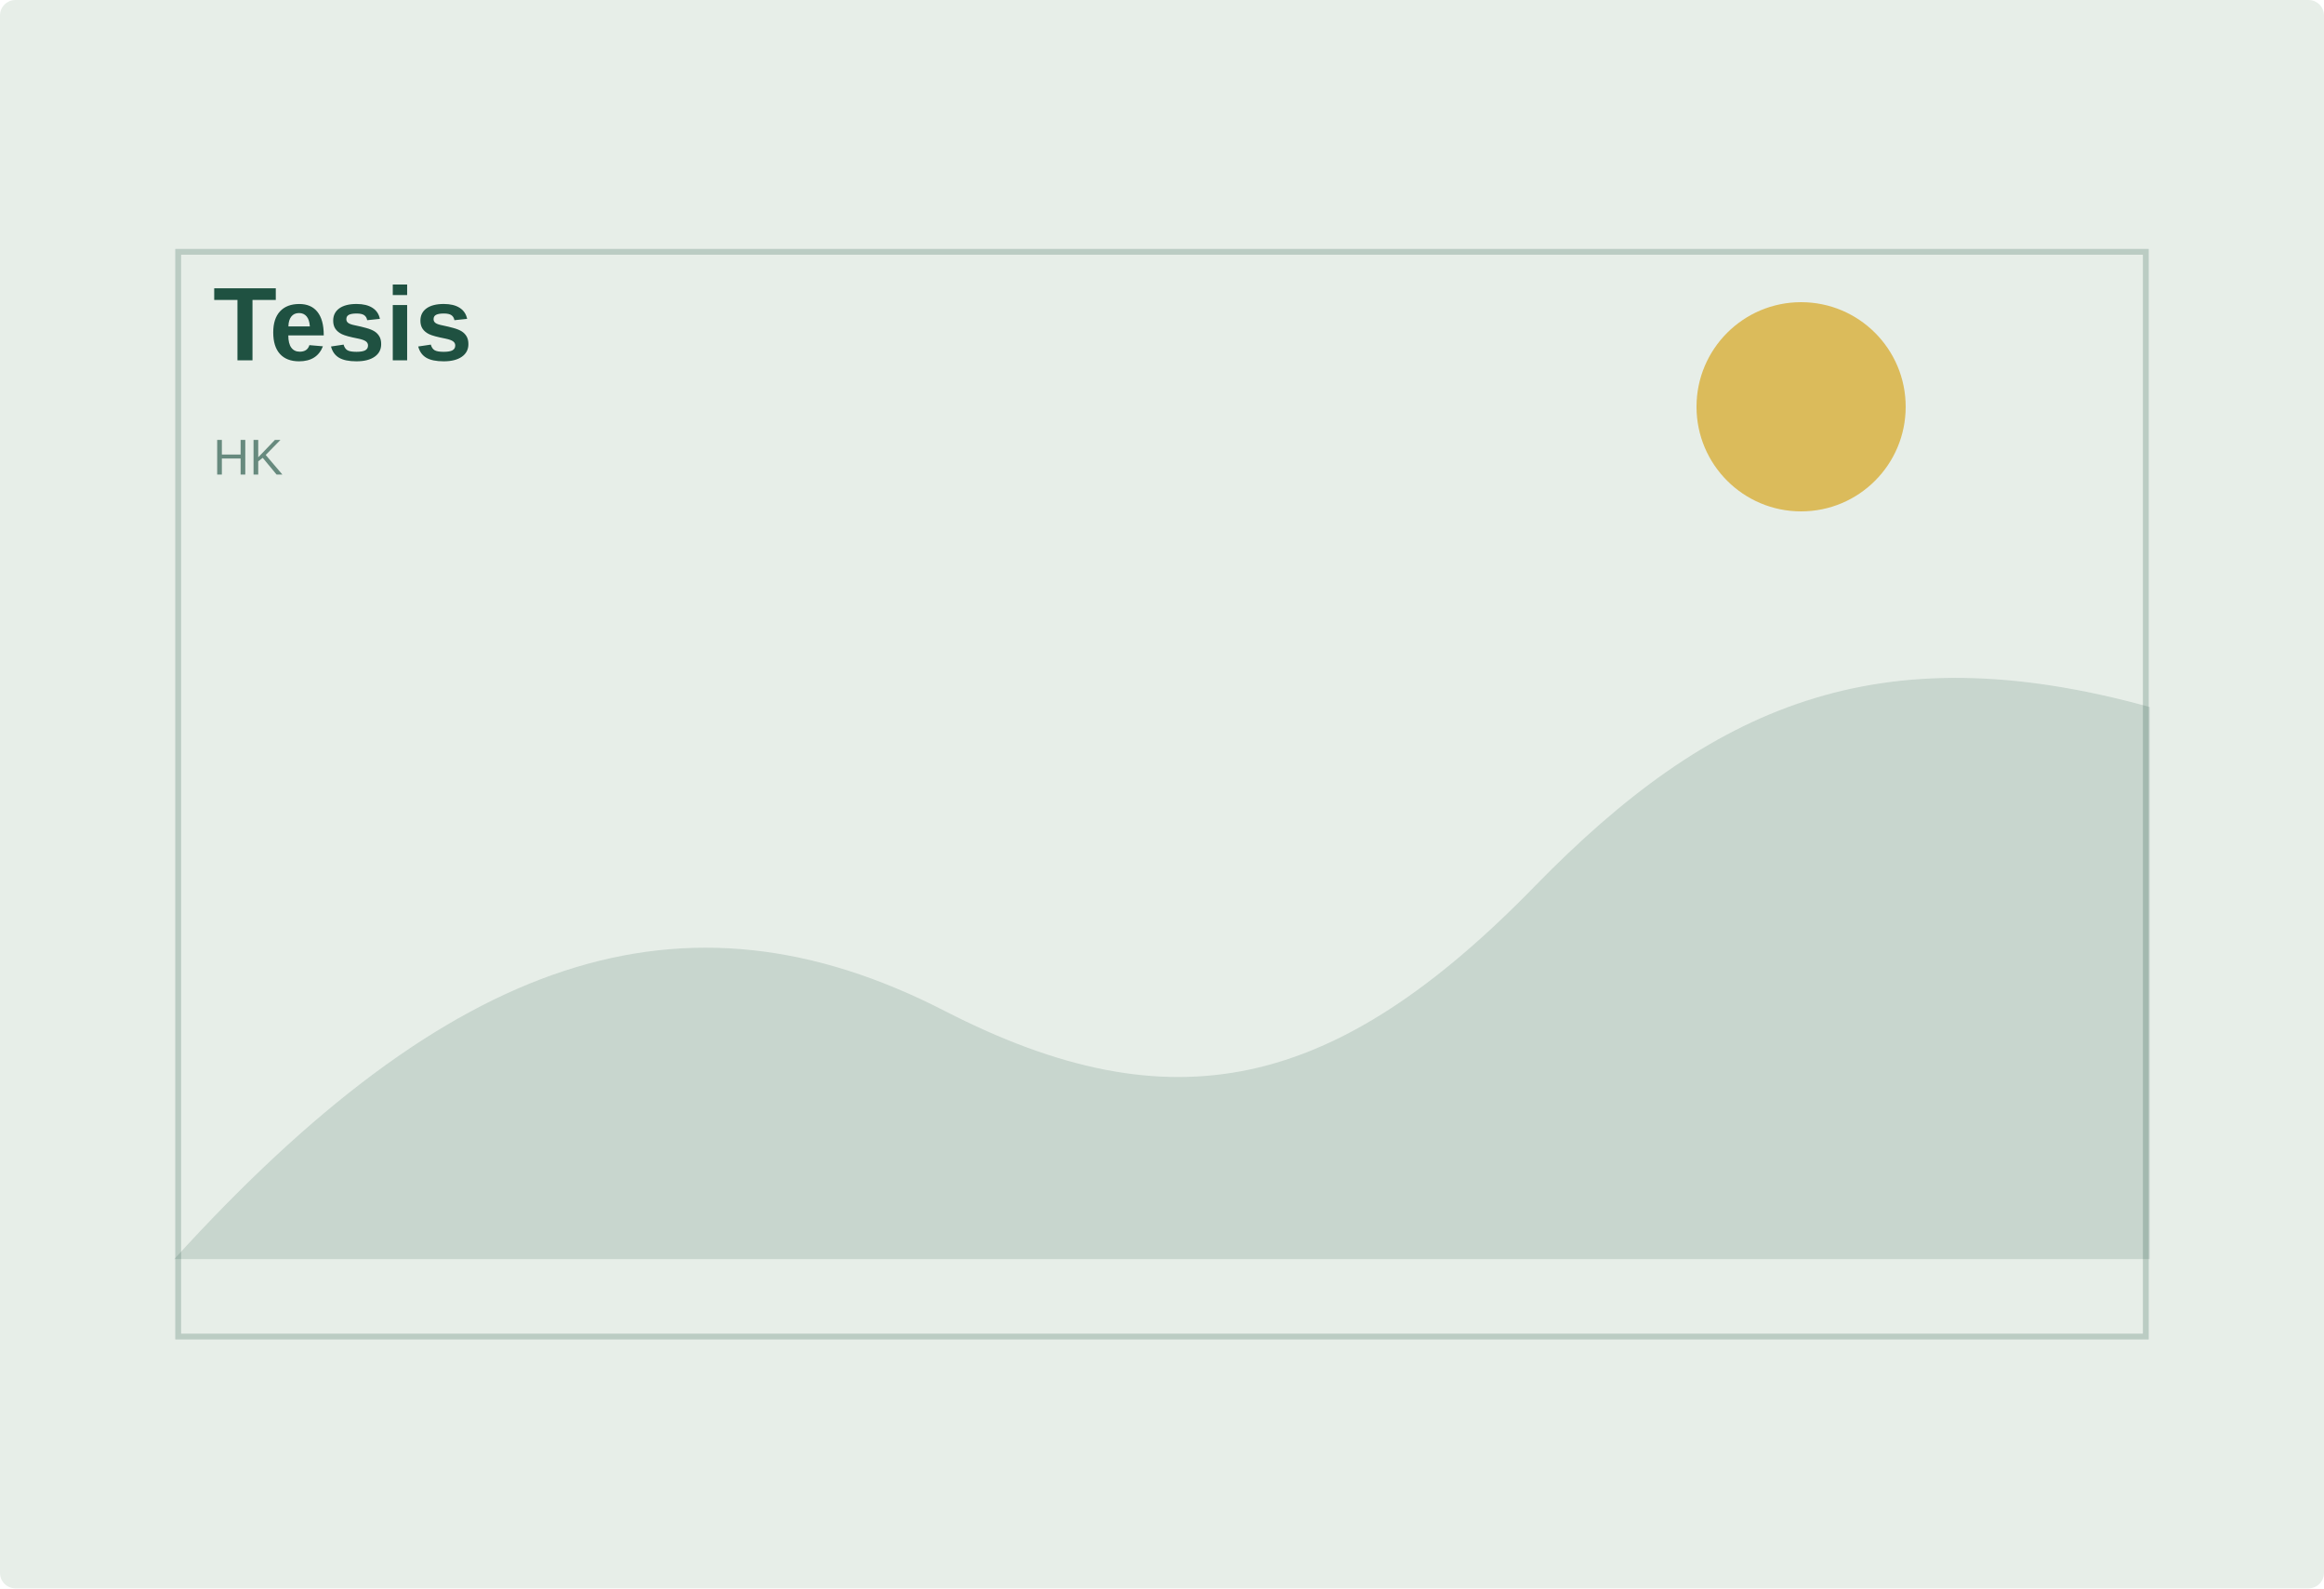
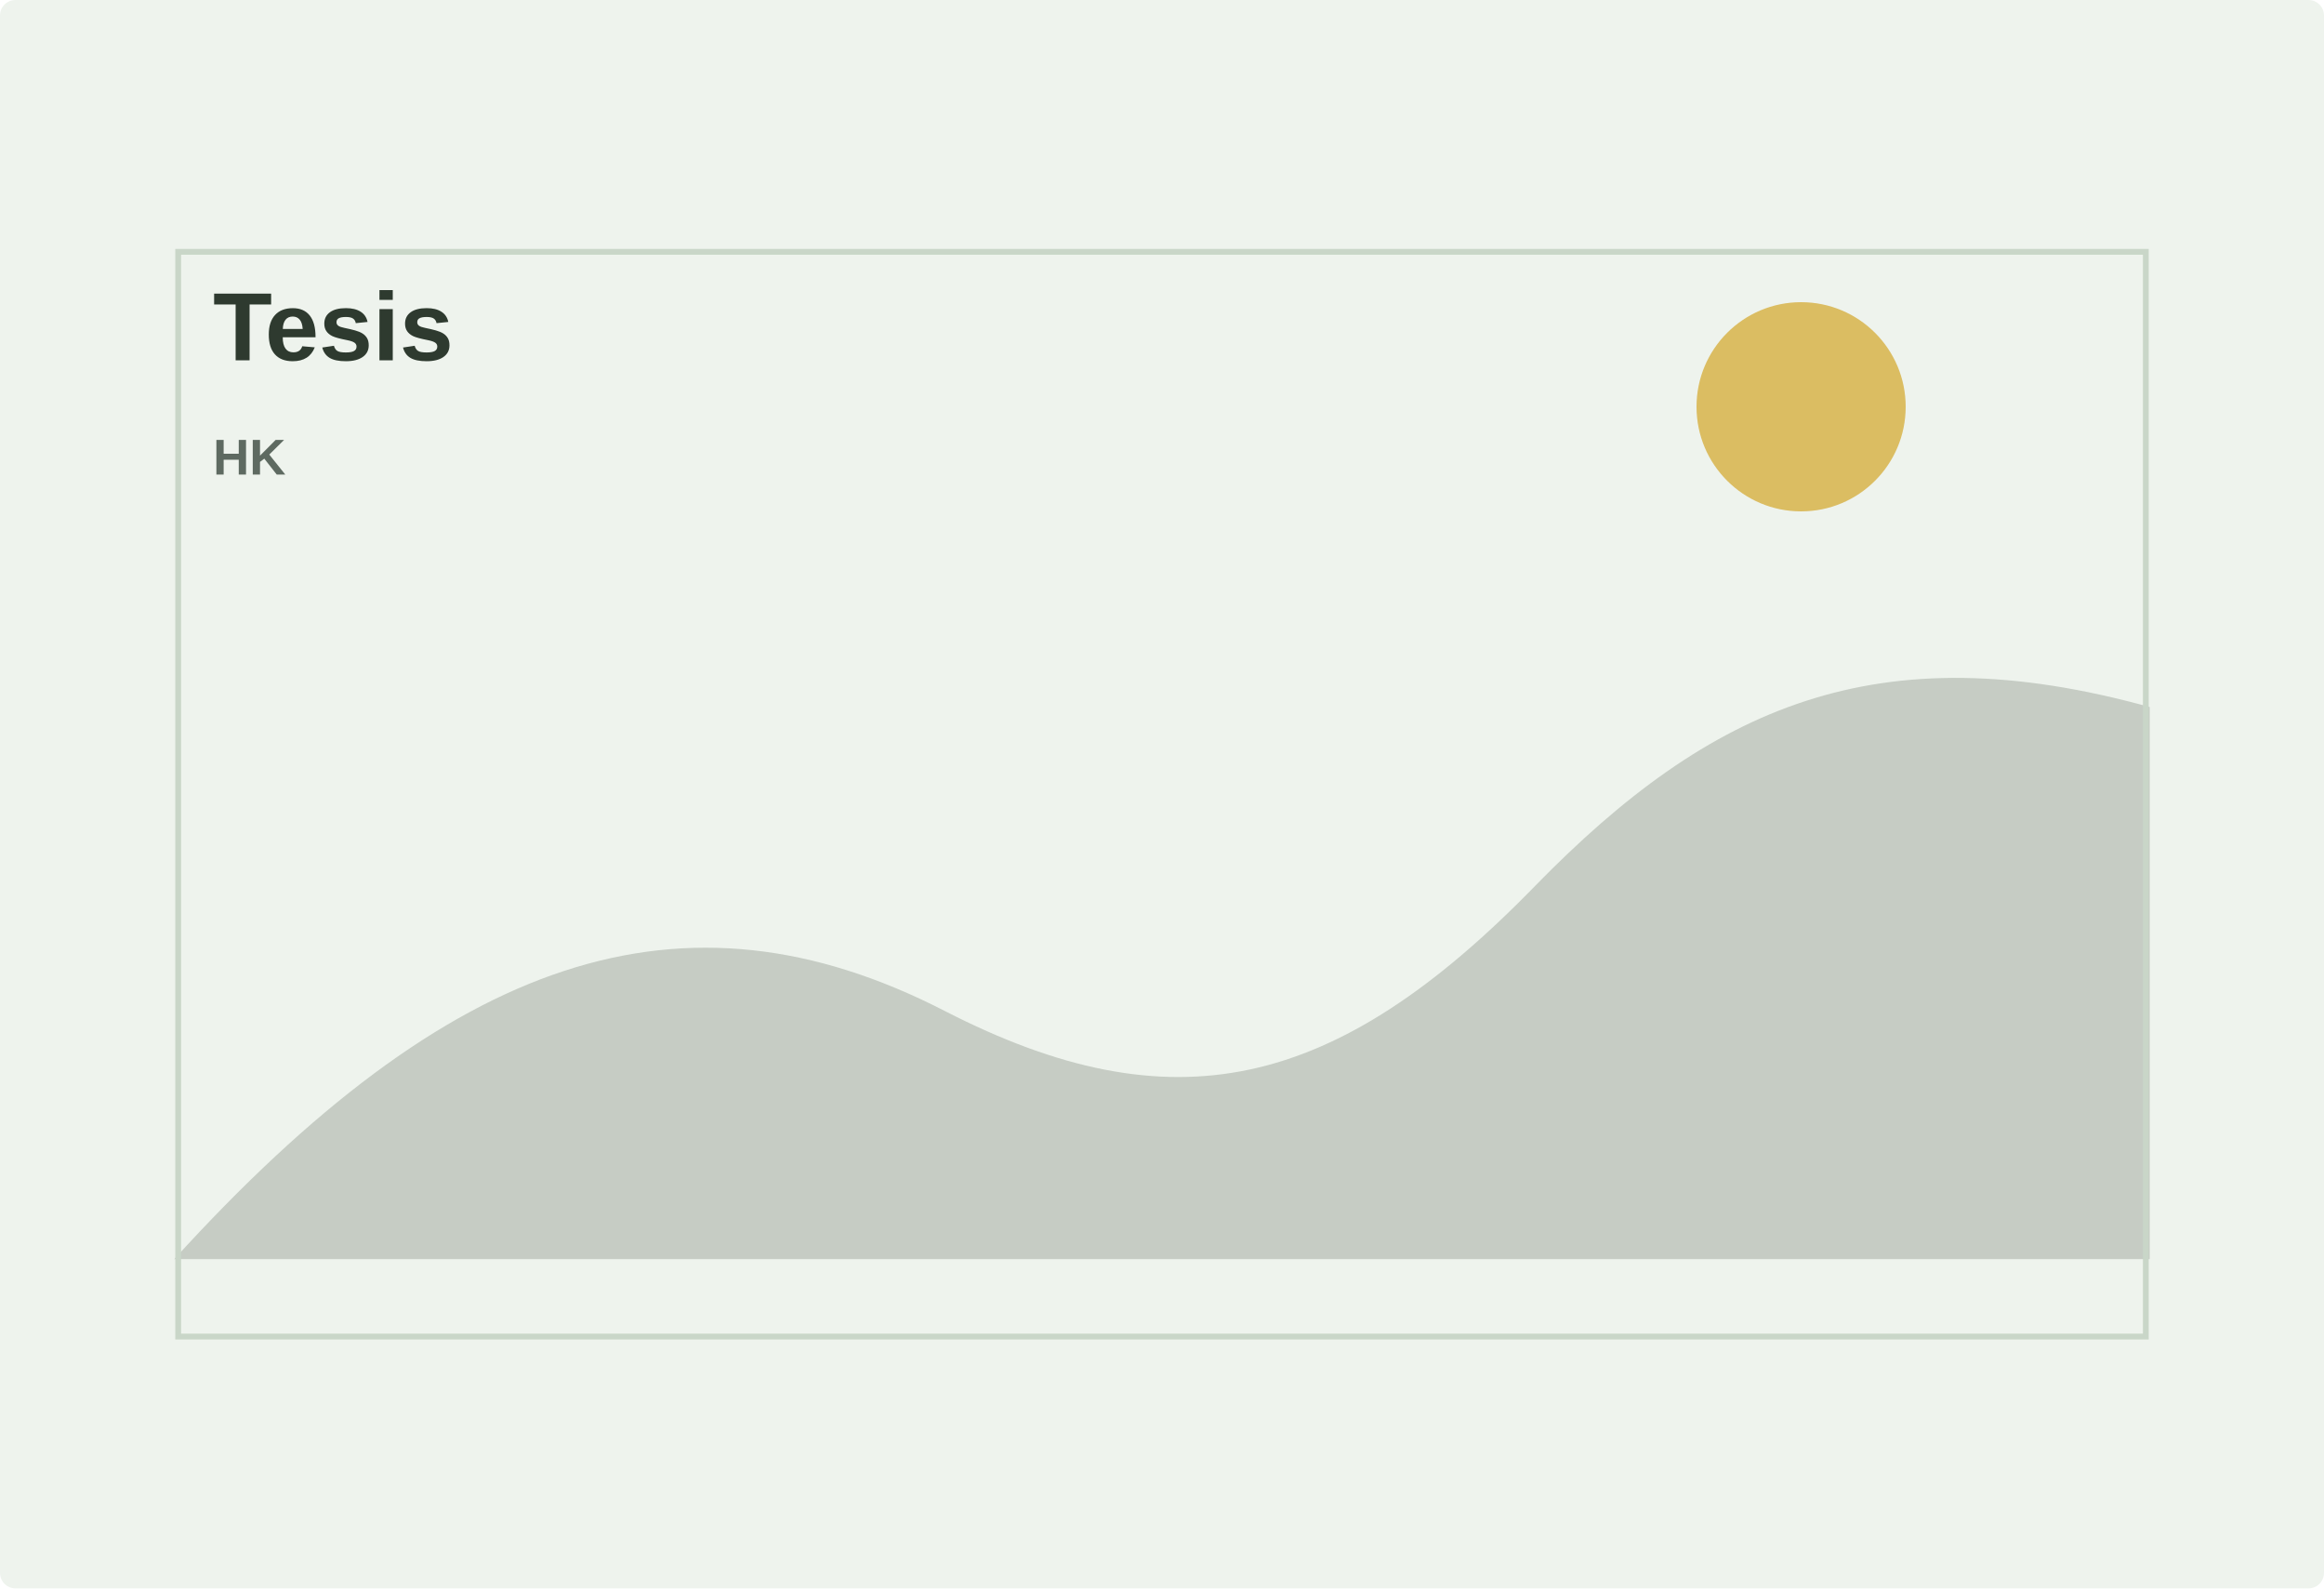
<svg xmlns="http://www.w3.org/2000/svg" width="1200" height="820" viewBox="0 0 1200 820" role="img" aria-labelledby="title">
-   <rect width="1200" height="820" rx="8" fill="#e7eee8" />
-   <path d="M90 650C232 494 352 452 488 522c117 60 201 42 305-65 90-92 176-131 317-92v285H90Z" fill="#1f5141" opacity=".16" />
-   <path d="M92 130h1016v560H92z" fill="none" stroke="#1f5141" stroke-width="3" opacity=".22" />
-   <circle cx="930" cy="210" r="54" fill="#d6a51f" opacity=".7" />
-   <text x="110" y="186" fill="#1f5141" font-family="Arial, sans-serif" font-size="54" font-weight="700">Tesis</text>
-   <text x="110" y="245" fill="#1f5141" opacity=".64" font-family="Arial, sans-serif" font-size="26">HK</text>
+   <rect width="1200" height="820" rx="8" fill="#EEF3ED" />
+   <path d="M90 650C232 494 352 452 488 522c117 60 201 42 305-65 90-92 176-131 317-92v285H90Z" fill="#354232" opacity=".22" />
+   <path d="M92 130h1016v560H92z" fill="none" stroke="#C9D6C8" stroke-width="3" />
+   <circle cx="930" cy="210" r="54" fill="#D4A72C" opacity=".72" />
+   <text x="110" y="186" fill="#2E3A2F" font-family="Aptos, Segoe UI, Arial, sans-serif" font-size="50" font-weight="800">Tesis</text>
+   <text x="110" y="245" fill="#5E6A61" font-family="Aptos, Segoe UI, Arial, sans-serif" font-size="26" font-weight="600">HK</text>
</svg>
